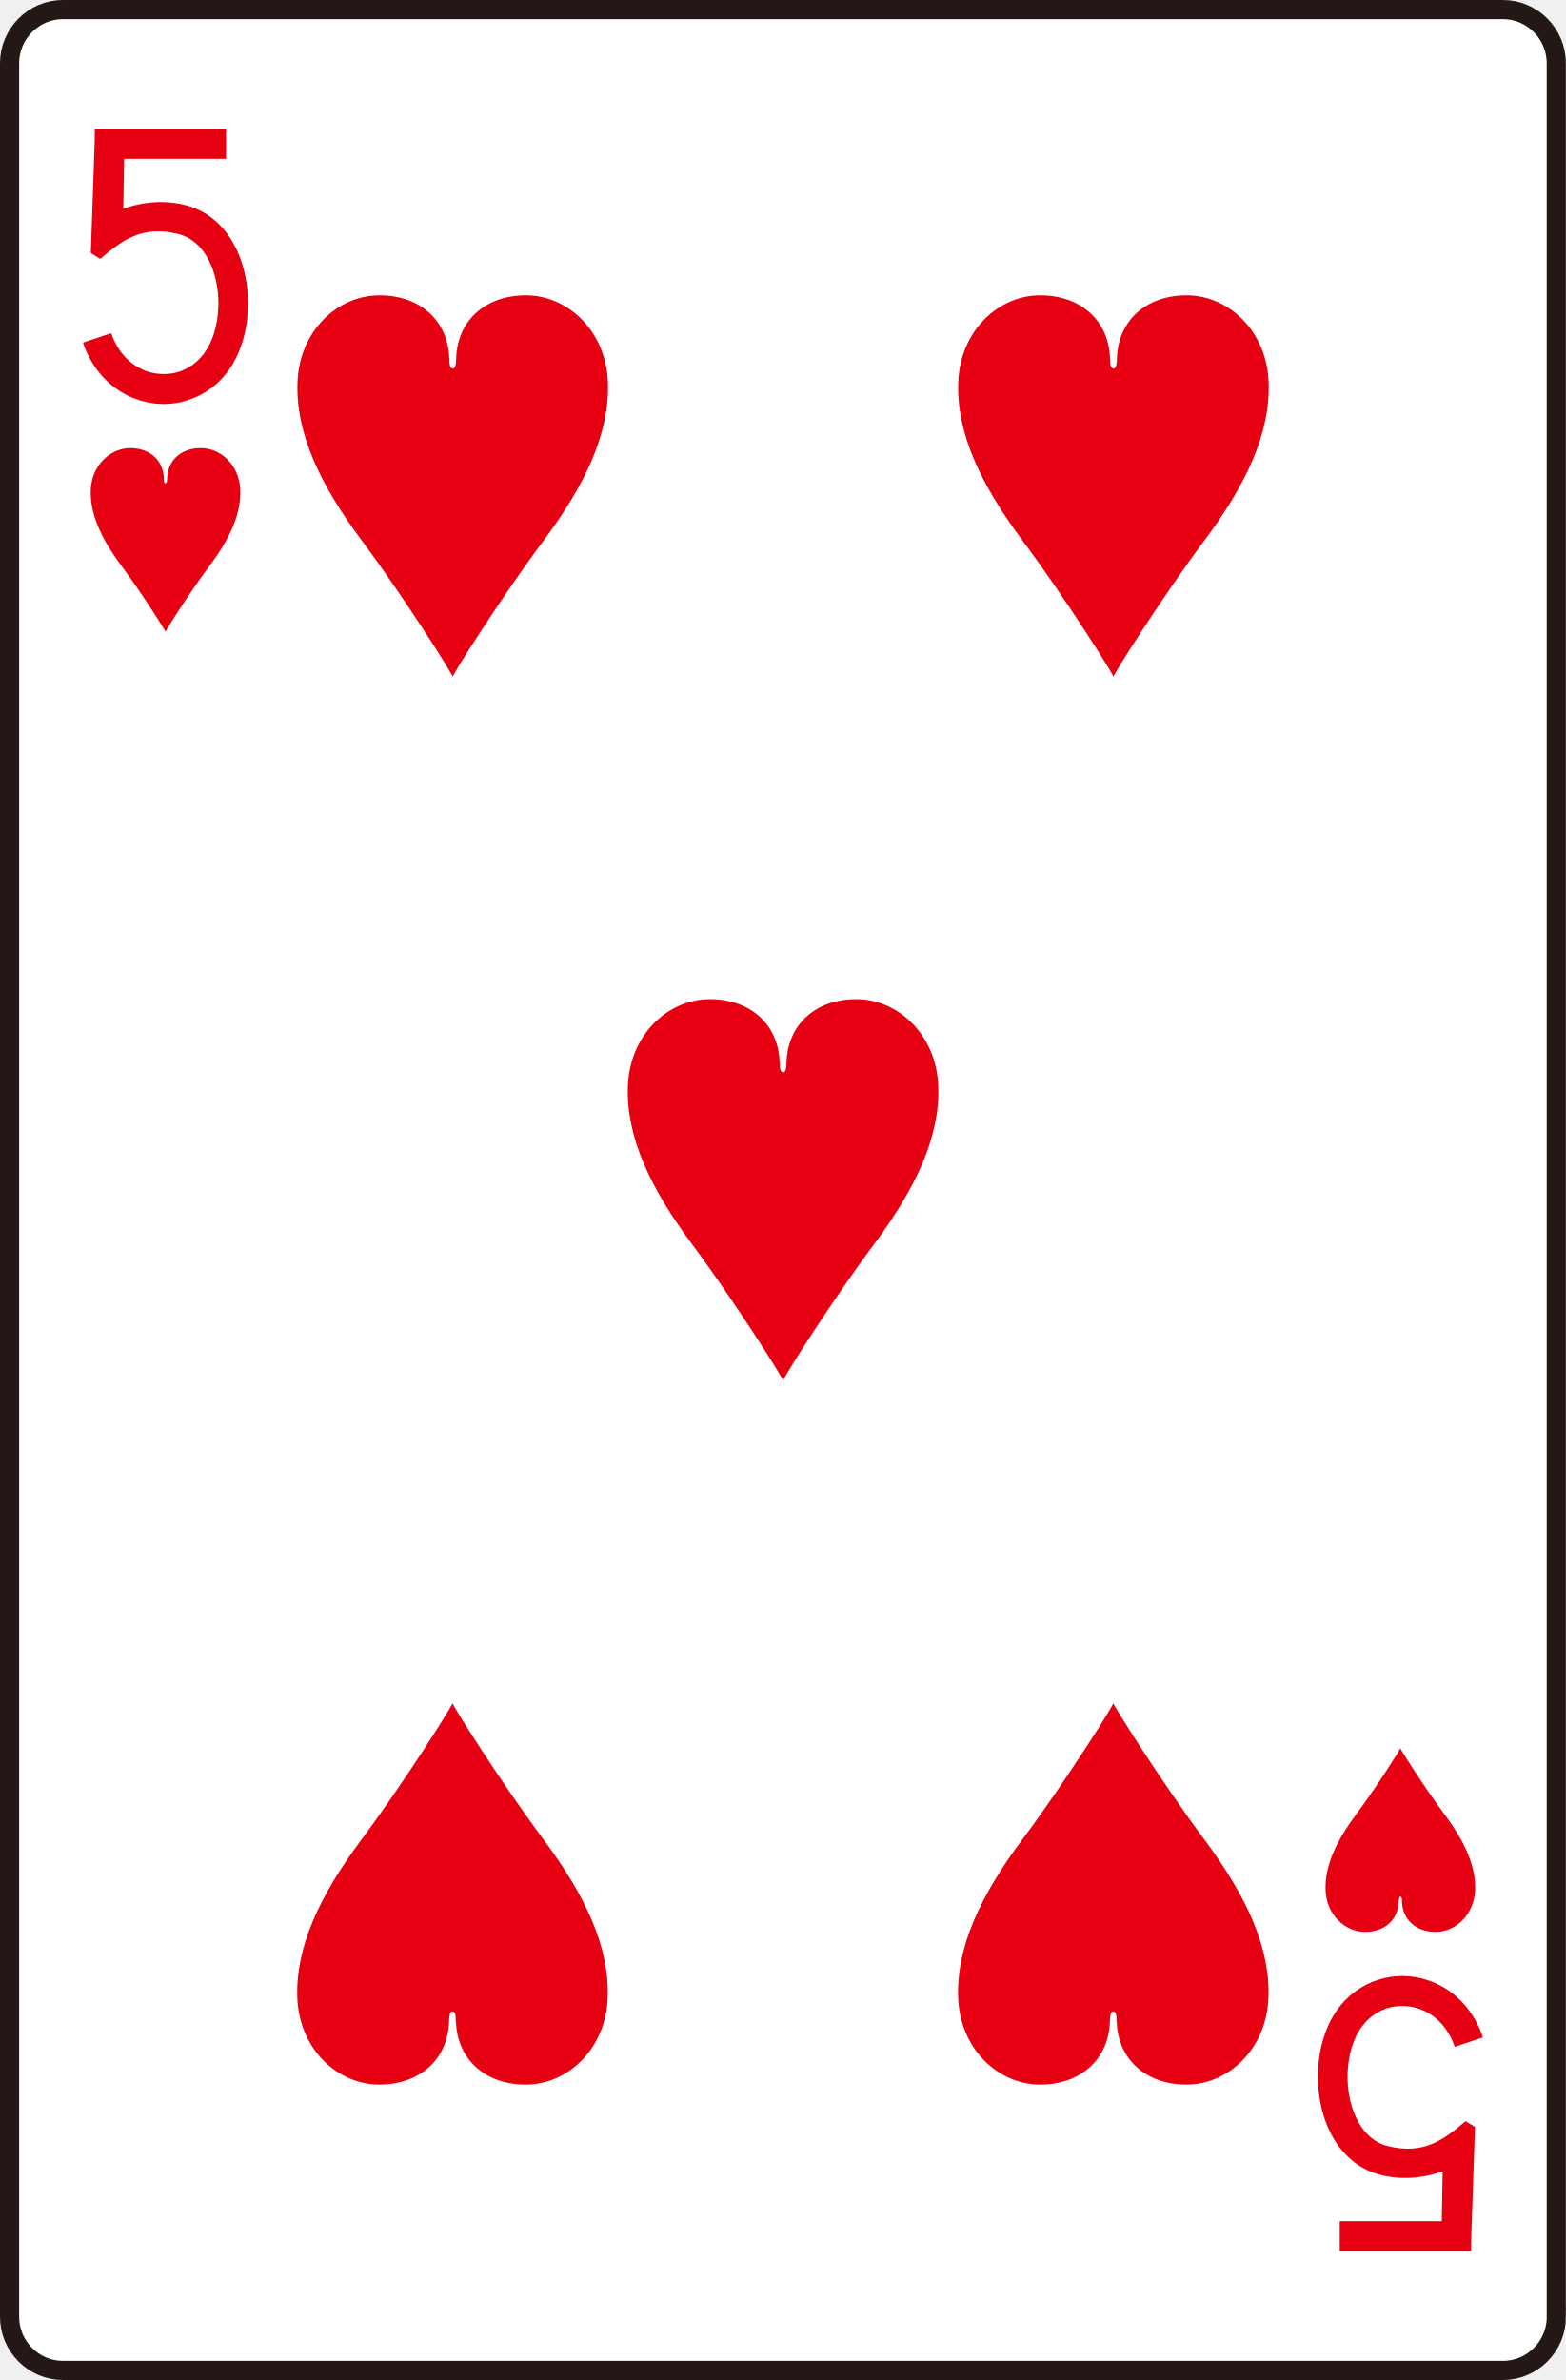
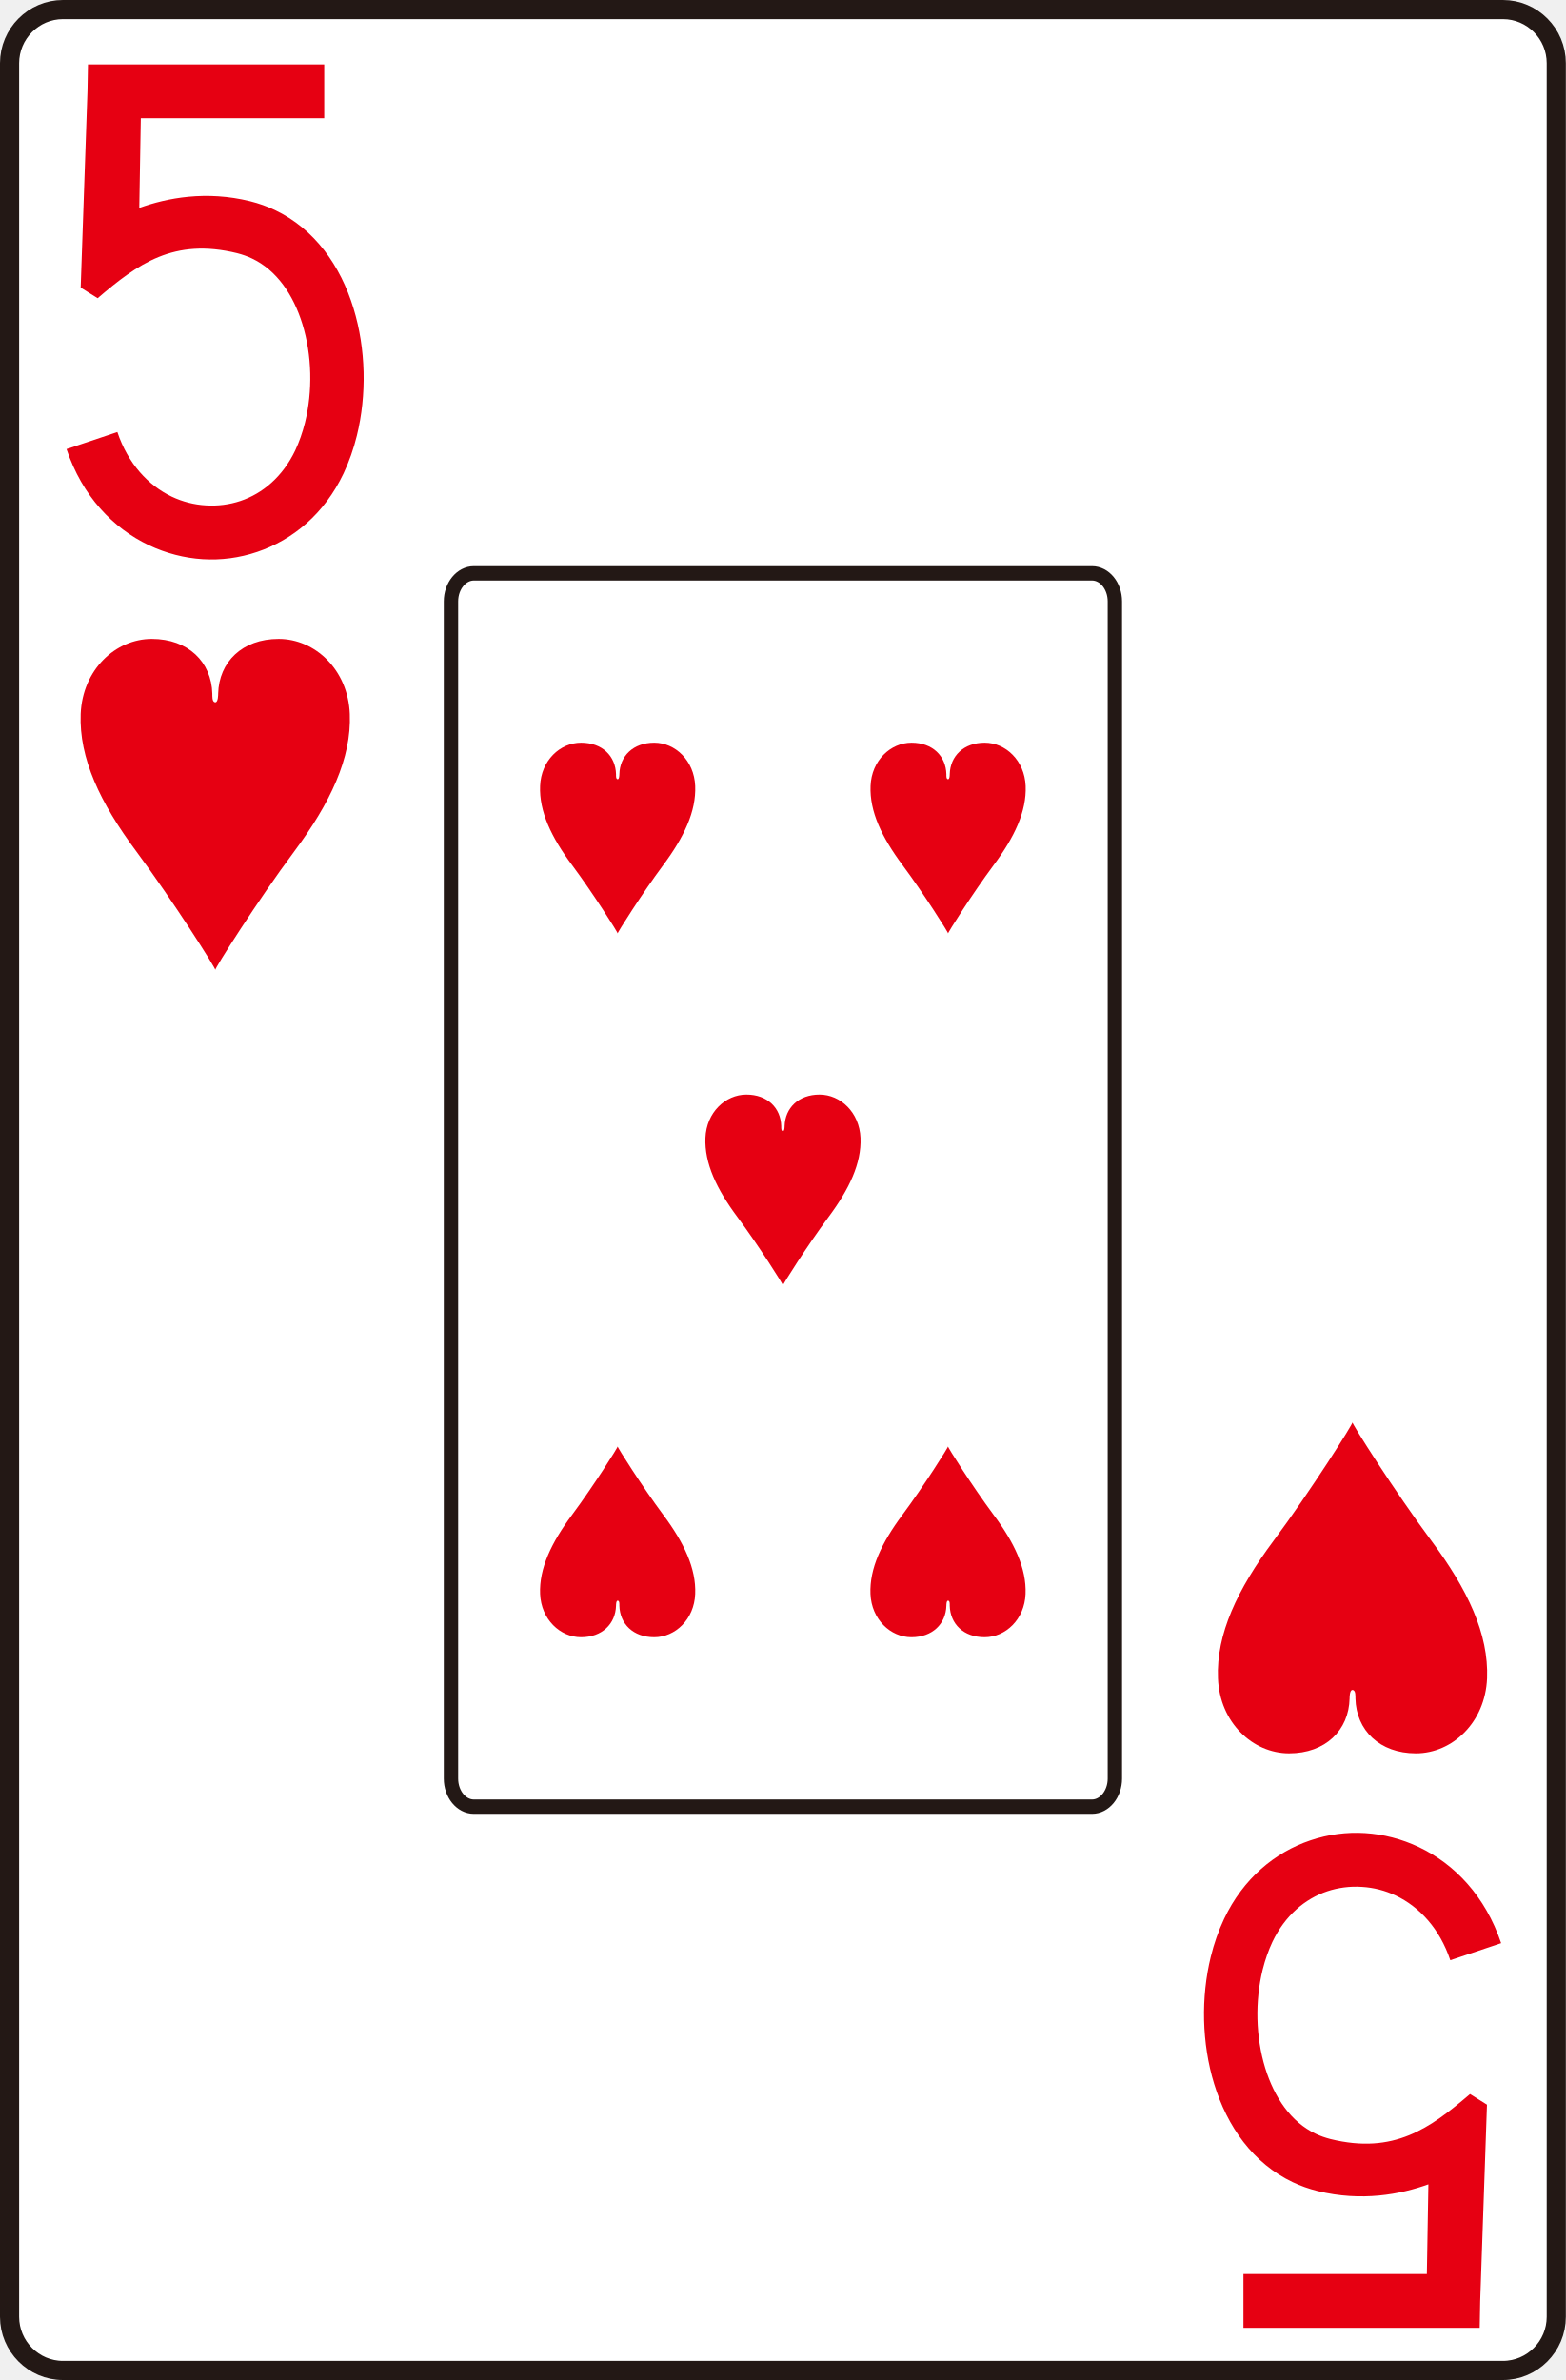
<svg xmlns="http://www.w3.org/2000/svg" id="_图层_2" data-name="图层 2" viewBox="0 0 163.58 248.61">
  <g id="_图层_1-2" data-name="图层 1">
+     <path d="m1,6.6c0-3.08,2.51-5.6,5.57-5.6h150.43c3.07,0,5.57,2.52,5.57,5.6v235.41c0,3.08-2.51,5.6-5.57,5.6H6.57c-3.06,0-5.57-2.52-5.57-5.6V6.6Z" style="fill: #fff; fill-rule: evenodd; stroke: #231815; stroke-miterlimit: 22.93; stroke-width: 2px;" />
    <g>
-       <path d="m162.58,242.01c0,3.08-2.51,5.6-5.57,5.6H6.57c-3.07,0-5.57-2.52-5.57-5.6V6.6C1,3.52,3.51,1,6.57,1h150.43c3.06,0,5.57,2.52,5.57,5.6v235.41Z" style="fill: #fff; fill-rule: evenodd; stroke: #231815; stroke-miterlimit: 22.93; stroke-width: 2px;" />
-       <g>
-         <g>
-           <path d="m23.62,16.59h-10.65l-.09,5.21c1.62-.58,3.88-1.01,6.43-.39.51.13.99.3,1.44.51,2.3,1.09,3.81,3.23,4.57,5.71.72,2.35.77,5.04.2,7.38-.19.77-.45,1.51-.77,2.2-1.11,2.35-2.95,3.86-5.01,4.55-1.04.35-2.11.49-3.17.42-1.06-.07-2.12-.34-3.12-.81-2.08-.99-3.86-2.85-4.78-5.58l2.95-.99c.62,1.85,1.8,3.1,3.16,3.75.62.3,1.3.47,1.98.51.69.04,1.37-.04,2-.25,1.29-.44,2.46-1.41,3.18-2.94.24-.5.42-1.04.57-1.61.45-1.82.41-3.91-.15-5.72-.52-1.69-1.49-3.12-2.93-3.81-.27-.13-.55-.23-.86-.3-3.68-.91-5.77.62-8.1,2.61l-.98-.61.39-11.42.03-1.54h13.71v3.12Z" style="fill: #e60012; stroke-width: 0px;" />
-           <path d="m17.12,49.99c-.05-1.85-1.4-3.18-3.51-3.18s-4.02,1.79-4.13,4.35c-.1,2.56,1.13,5.16,3.23,7.98,2.1,2.82,4.67,6.87,4.58,6.87s2.47-4.05,4.58-6.87c2.1-2.82,3.33-5.42,3.23-7.98-.1-2.56-2.01-4.35-4.13-4.35s-3.47,1.34-3.51,3.18c0,0,0,.51-.17.5-.2-.01-.16-.37-.17-.5Z" style="fill: #e60012; fill-rule: evenodd; stroke-width: 0px;" />
-         </g>
-         <g>
-           <path d="m139.96,232.02h10.65l.09-5.21c-1.62.58-3.88,1.01-6.43.39-.51-.13-.99-.3-1.44-.51-2.3-1.09-3.81-3.23-4.57-5.71-.72-2.35-.77-5.04-.2-7.38.19-.77.45-1.51.77-2.2,1.11-2.35,2.95-3.86,5.01-4.55,1.04-.35,2.11-.49,3.17-.42,1.06.07,2.12.34,3.12.81,2.08.99,3.86,2.85,4.78,5.58l-2.95.99c-.62-1.85-1.8-3.1-3.16-3.75-.62-.29-1.3-.47-1.98-.51-.69-.04-1.37.04-2,.25-1.29.44-2.46,1.41-3.18,2.94-.24.5-.42,1.04-.57,1.61-.45,1.82-.41,3.91.15,5.72.52,1.69,1.49,3.12,2.92,3.81.27.13.56.23.86.3,3.68.91,5.77-.62,8.1-2.61l.98.61-.39,11.42-.03,1.54h-13.71v-3.12Z" style="fill: #e60012; stroke-width: 0px;" />
-           <path d="m146.45,198.62c.05,1.85,1.4,3.18,3.51,3.18s4.02-1.79,4.13-4.35c.1-2.56-1.13-5.16-3.23-7.98-2.1-2.82-4.67-6.87-4.58-6.87s-2.47,4.05-4.58,6.87c-2.1,2.82-3.33,5.42-3.23,7.98.1,2.56,2.01,4.35,4.13,4.35s3.47-1.34,3.51-3.18c0,0,0-.51.17-.5.2.01.16.37.17.5Z" style="fill: #e60012; fill-rule: evenodd; stroke-width: 0px;" />
-         </g>
-         <path d="m81.44,110.98c-.1-3.83-2.91-6.61-7.29-6.61s-8.35,3.71-8.56,9.04c-.21,5.32,2.34,10.71,6.71,16.57,4.36,5.85,9.69,14.26,9.5,14.26s5.13-8.41,9.5-14.26c4.36-5.85,6.92-11.25,6.71-16.57-.21-5.32-4.18-9.04-8.56-9.04s-7.19,2.78-7.29,6.61c0,0,.02,1.06-.35,1.03-.41-.03-.34-.77-.34-1.03h0Zm-33.81,100.16c.1,3.83,2.91,6.61,7.29,6.61s8.35-3.71,8.56-9.04c.21-5.32-2.34-10.71-6.71-16.57-4.36-5.85-9.69-14.26-9.5-14.26s-5.13,8.41-9.5,14.26c-4.36,5.85-6.92,11.25-6.71,16.57.21,5.32,4.18,9.04,8.56,9.04s7.19-2.78,7.29-6.61c0,0-.02-1.06.35-1.03.41.03.34.77.34,1.03h0Zm69.02,0c.1,3.83,2.91,6.61,7.29,6.61s8.35-3.71,8.56-9.04c.21-5.32-2.34-10.71-6.7-16.57-4.36-5.85-9.69-14.26-9.5-14.26s-5.13,8.41-9.5,14.26c-4.37,5.85-6.92,11.25-6.71,16.57.21,5.32,4.18,9.04,8.56,9.04s7.19-2.78,7.29-6.61c0,0-.02-1.06.35-1.03.41.03.34.77.34,1.03h0Zm-.7-173.68c-.1-3.83-2.91-6.61-7.29-6.61s-8.35,3.71-8.56,9.04c-.21,5.32,2.34,10.71,6.71,16.57,4.36,5.85,9.69,14.26,9.5,14.26s5.13-8.41,9.5-14.26c4.37-5.85,6.92-11.25,6.71-16.57-.21-5.32-4.18-9.04-8.56-9.04s-7.19,2.78-7.29,6.61c0,0,.02,1.06-.35,1.03-.41-.03-.34-.77-.34-1.03h0Zm-69.02,0c-.1-3.83-2.91-6.61-7.29-6.61s-8.35,3.71-8.56,9.04c-.21,5.32,2.34,10.71,6.71,16.57,4.36,5.85,9.69,14.26,9.5,14.26s5.13-8.41,9.5-14.26c4.36-5.85,6.92-11.25,6.71-16.57-.21-5.32-4.18-9.04-8.56-9.04s-7.19,2.78-7.29,6.61c0,0,.02,1.06-.35,1.03-.41-.03-.34-.77-.34-1.03Z" style="fill: #e60012; fill-rule: evenodd; stroke-width: 0px;" />
-       </g>
+       <path d="m129.89,237.54h19.16s.16-9.37.16-9.37c-2.91,1.05-6.99,1.83-11.57.7-.92-.23-1.79-.54-2.59-.92-4.15-1.97-6.86-5.81-8.22-10.27-1.3-4.23-1.39-9.07-.35-13.29.34-1.39.81-2.72,1.39-3.95,2-4.22,5.31-6.95,9.02-8.2,1.86-.63,3.8-.88,5.7-.76,1.91.12,3.82.61,5.62,1.46,3.75,1.78,6.95,5.13,8.6,10.04l-5.31,1.78c-1.12-3.33-3.24-5.58-5.69-6.75-1.12-.53-2.33-.84-3.56-.91-1.24-.08-2.46.08-3.6.46-2.33.78-4.42,2.54-5.73,5.28-.42.89-.76,1.87-1.02,2.9-.81,3.28-.74,7.03.27,10.3.94,3.04,2.68,5.63,5.27,6.85.48.23,1,.41,1.54.55,6.63,1.63,10.39-1.12,14.58-4.7l1.77,1.11-.71,20.55-.05,2.76h-24.68v-5.61Z" style="fill: #e60012; stroke-width: 0px;" />
+       <path d="m141.59,177.42c.08,3.32,2.52,5.73,6.32,5.73,3.8,0,7.24-3.22,7.43-7.84.18-4.62-2.03-9.29-5.82-14.37-3.78-5.08-8.4-12.37-8.24-12.37s-4.45,7.29-8.24,12.37c-3.78,5.08-6,9.75-5.81,14.37.18,4.62,3.63,7.84,7.43,7.84s6.24-2.41,6.32-5.73c0,0-.02-.92.31-.89.35.03.29.67.3.89Z" style="fill: #e60012; fill-rule: evenodd; stroke-width: 0px;" />
+     </g>
+     <path d="m81.61,117.64c-.05-1.92-1.45-3.3-3.64-3.3s-4.18,1.86-4.28,4.52c-.11,2.66,1.17,5.36,3.35,8.28,2.18,2.93,4.84,7.13,4.75,7.13s2.57-4.2,4.75-7.13c2.18-2.93,3.46-5.62,3.35-8.28-.11-2.66-2.09-4.52-4.28-4.52-2.19,0-3.6,1.39-3.65,3.3,0,0,.01.53-.18.52-.2-.02-.17-.39-.17-.52h0Zm-16.91,50.08c.05,1.92,1.45,3.3,3.64,3.3,2.19,0,4.18-1.86,4.28-4.52.11-2.66-1.17-5.36-3.35-8.28-2.18-2.93-4.84-7.13-4.75-7.13s-2.57,4.2-4.75,7.13c-2.18,2.93-3.46,5.62-3.35,8.28.11,2.66,2.09,4.52,4.28,4.52s3.6-1.39,3.65-3.3c0,0-.01-.53.18-.52.2.02.17.39.17.52h0Zm34.51,0c.05,1.92,1.45,3.3,3.64,3.3,2.19,0,4.18-1.86,4.28-4.52.11-2.66-1.17-5.36-3.35-8.28-2.18-2.93-4.84-7.13-4.75-7.13s-2.57,4.2-4.75,7.13c-2.18,2.93-3.46,5.62-3.35,8.28.11,2.66,2.09,4.52,4.28,4.52s3.6-1.39,3.65-3.3c0,0-.01-.53.18-.52.2.02.17.39.17.52h0Zm-.35-86.84c-.05-1.92-1.45-3.3-3.64-3.3s-4.18,1.86-4.28,4.52c-.11,2.66,1.17,5.36,3.35,8.28,2.18,2.93,4.84,7.13,4.75,7.13s2.57-4.2,4.75-7.13c2.18-2.93,3.46-5.62,3.35-8.28-.11-2.66-2.09-4.52-4.28-4.52-2.19,0-3.6,1.39-3.65,3.3,0,0,.01.53-.18.52-.2-.02-.17-.39-.17-.52h0Zm-34.51,0c-.05-1.92-1.45-3.3-3.65-3.3s-4.18,1.86-4.28,4.52c-.11,2.66,1.17,5.36,3.35,8.28,2.18,2.93,4.84,7.13,4.75,7.13s2.57-4.2,4.75-7.13c2.18-2.93,3.46-5.62,3.35-8.28-.11-2.66-2.09-4.52-4.28-4.52-2.19,0-3.6,1.39-3.64,3.3,0,0,0,.53-.18.52-.2-.02-.17-.39-.17-.52Z" style="fill: #e60012; fill-rule: evenodd; stroke-width: 0px;" />
+     <path d="m47.11,62.82c0-1.61,1.08-2.93,2.39-2.93h64.57c1.32,0,2.39,1.32,2.39,2.93v122.97c0,1.61-1.08,2.93-2.39,2.93H49.5c-1.32,0-2.39-1.32-2.39-2.93V62.82Z" style="fill: none; fill-rule: evenodd; stroke: #231815; stroke-miterlimit: 22.93; stroke-width: 1.5px;" />
+     <g>
+       <path d="m33.88,12.35H14.71s-.16,9.37-.16,9.37c2.91-1.05,6.99-1.83,11.57-.7.92.23,1.79.54,2.59.92,4.15,1.97,6.86,5.81,8.22,10.27,1.3,4.23,1.39,9.07.35,13.29-.34,1.39-.81,2.72-1.39,3.95-2,4.22-5.31,6.95-9.02,8.2-1.86.63-3.8.88-5.7.76-1.91-.12-3.82-.61-5.62-1.46-3.75-1.78-6.95-5.13-8.6-10.04l5.31-1.78c1.12,3.33,3.24,5.58,5.69,6.75,1.12.53,2.33.84,3.56.91,1.24.08,2.46-.08,3.6-.46,2.33-.78,4.42-2.54,5.73-5.28.42-.89.76-1.87,1.02-2.9.81-3.28.74-7.03-.27-10.3-.94-3.04-2.68-5.63-5.27-6.85-.48-.23-1-.41-1.54-.55-6.63-1.63-10.39,1.12-14.58,4.7l-1.77-1.11.71-20.55.05-2.76h24.68v5.61Z" style="fill: #e60012; stroke-width: 0px;" />
+       <path d="m22.18,72.47c-.08-3.32-2.52-5.73-6.32-5.73-3.8,0-7.24,3.22-7.43,7.84-.18,4.62,2.03,9.29,5.82,14.37,3.78,5.08,8.4,12.37,8.24,12.37s4.45-7.29,8.24-12.37c3.78-5.08,6-9.75,5.81-14.37-.18-4.62-3.63-7.84-7.43-7.84-3.8,0-6.24,2.41-6.32,5.73,0,0,.02.92-.31.89-.35-.03-.29-.67-.3-.89Z" style="fill: #e60012; fill-rule: evenodd; stroke-width: 0px;" />
    </g>
  </g>
</svg>
